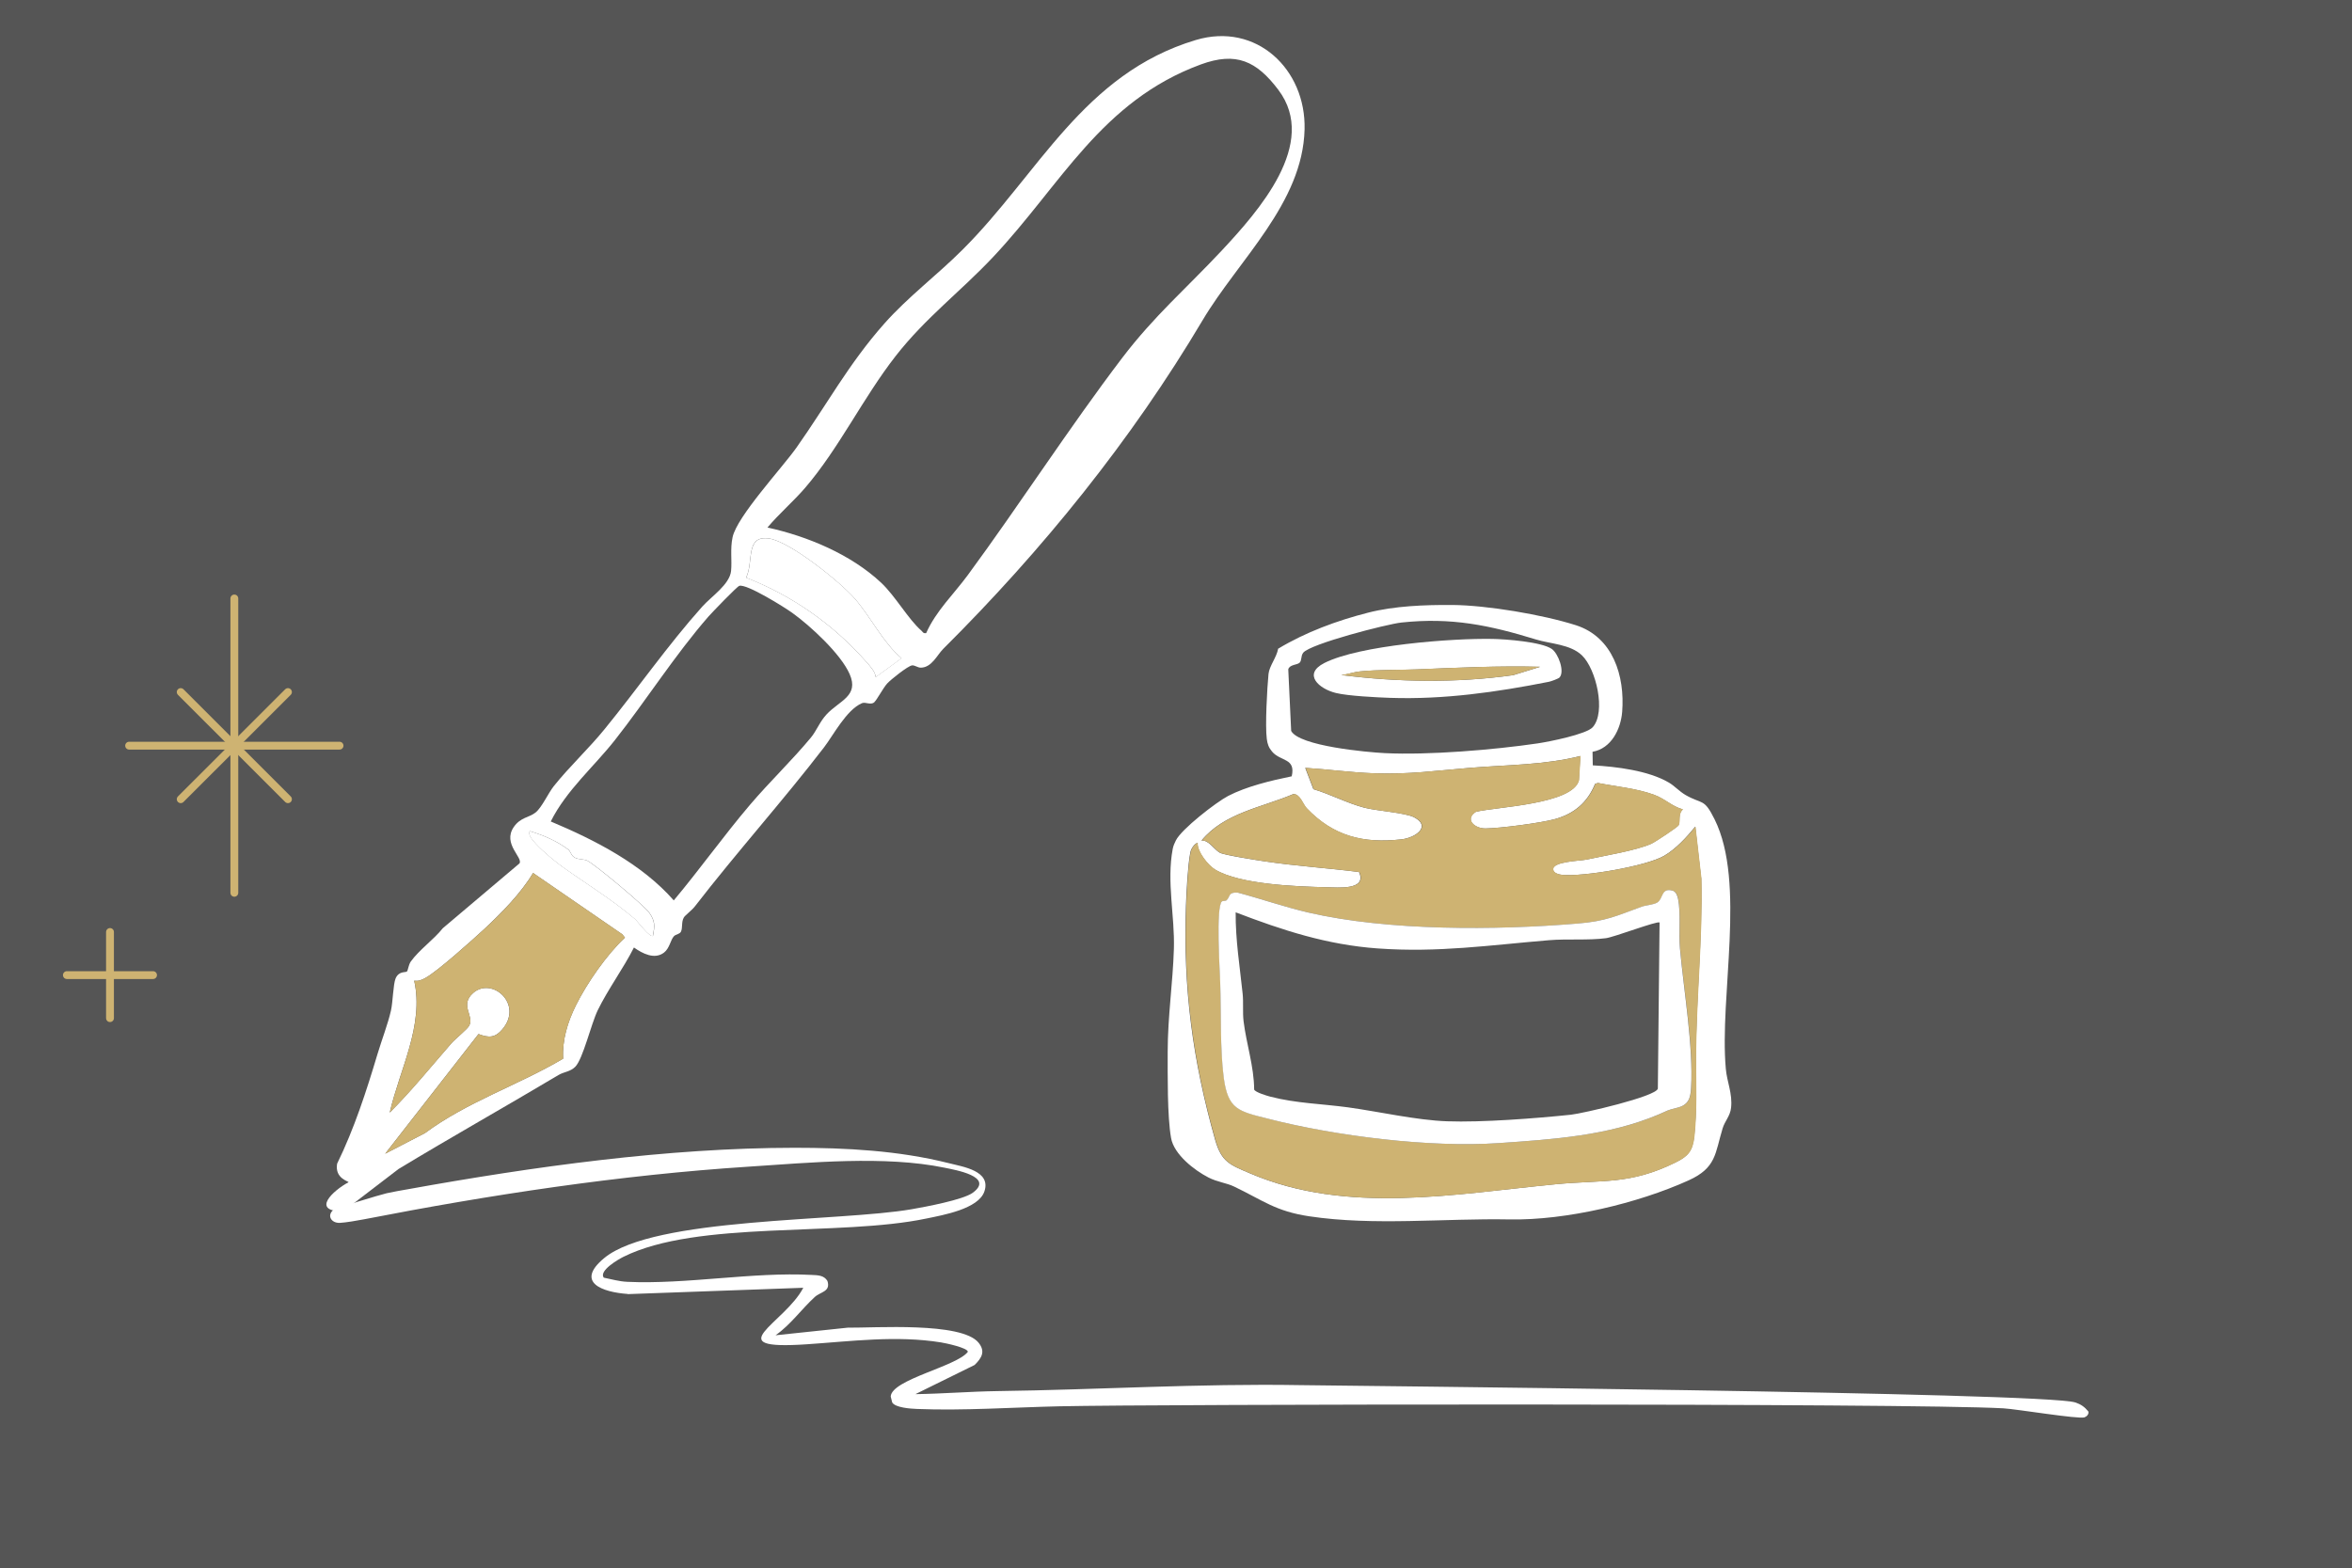
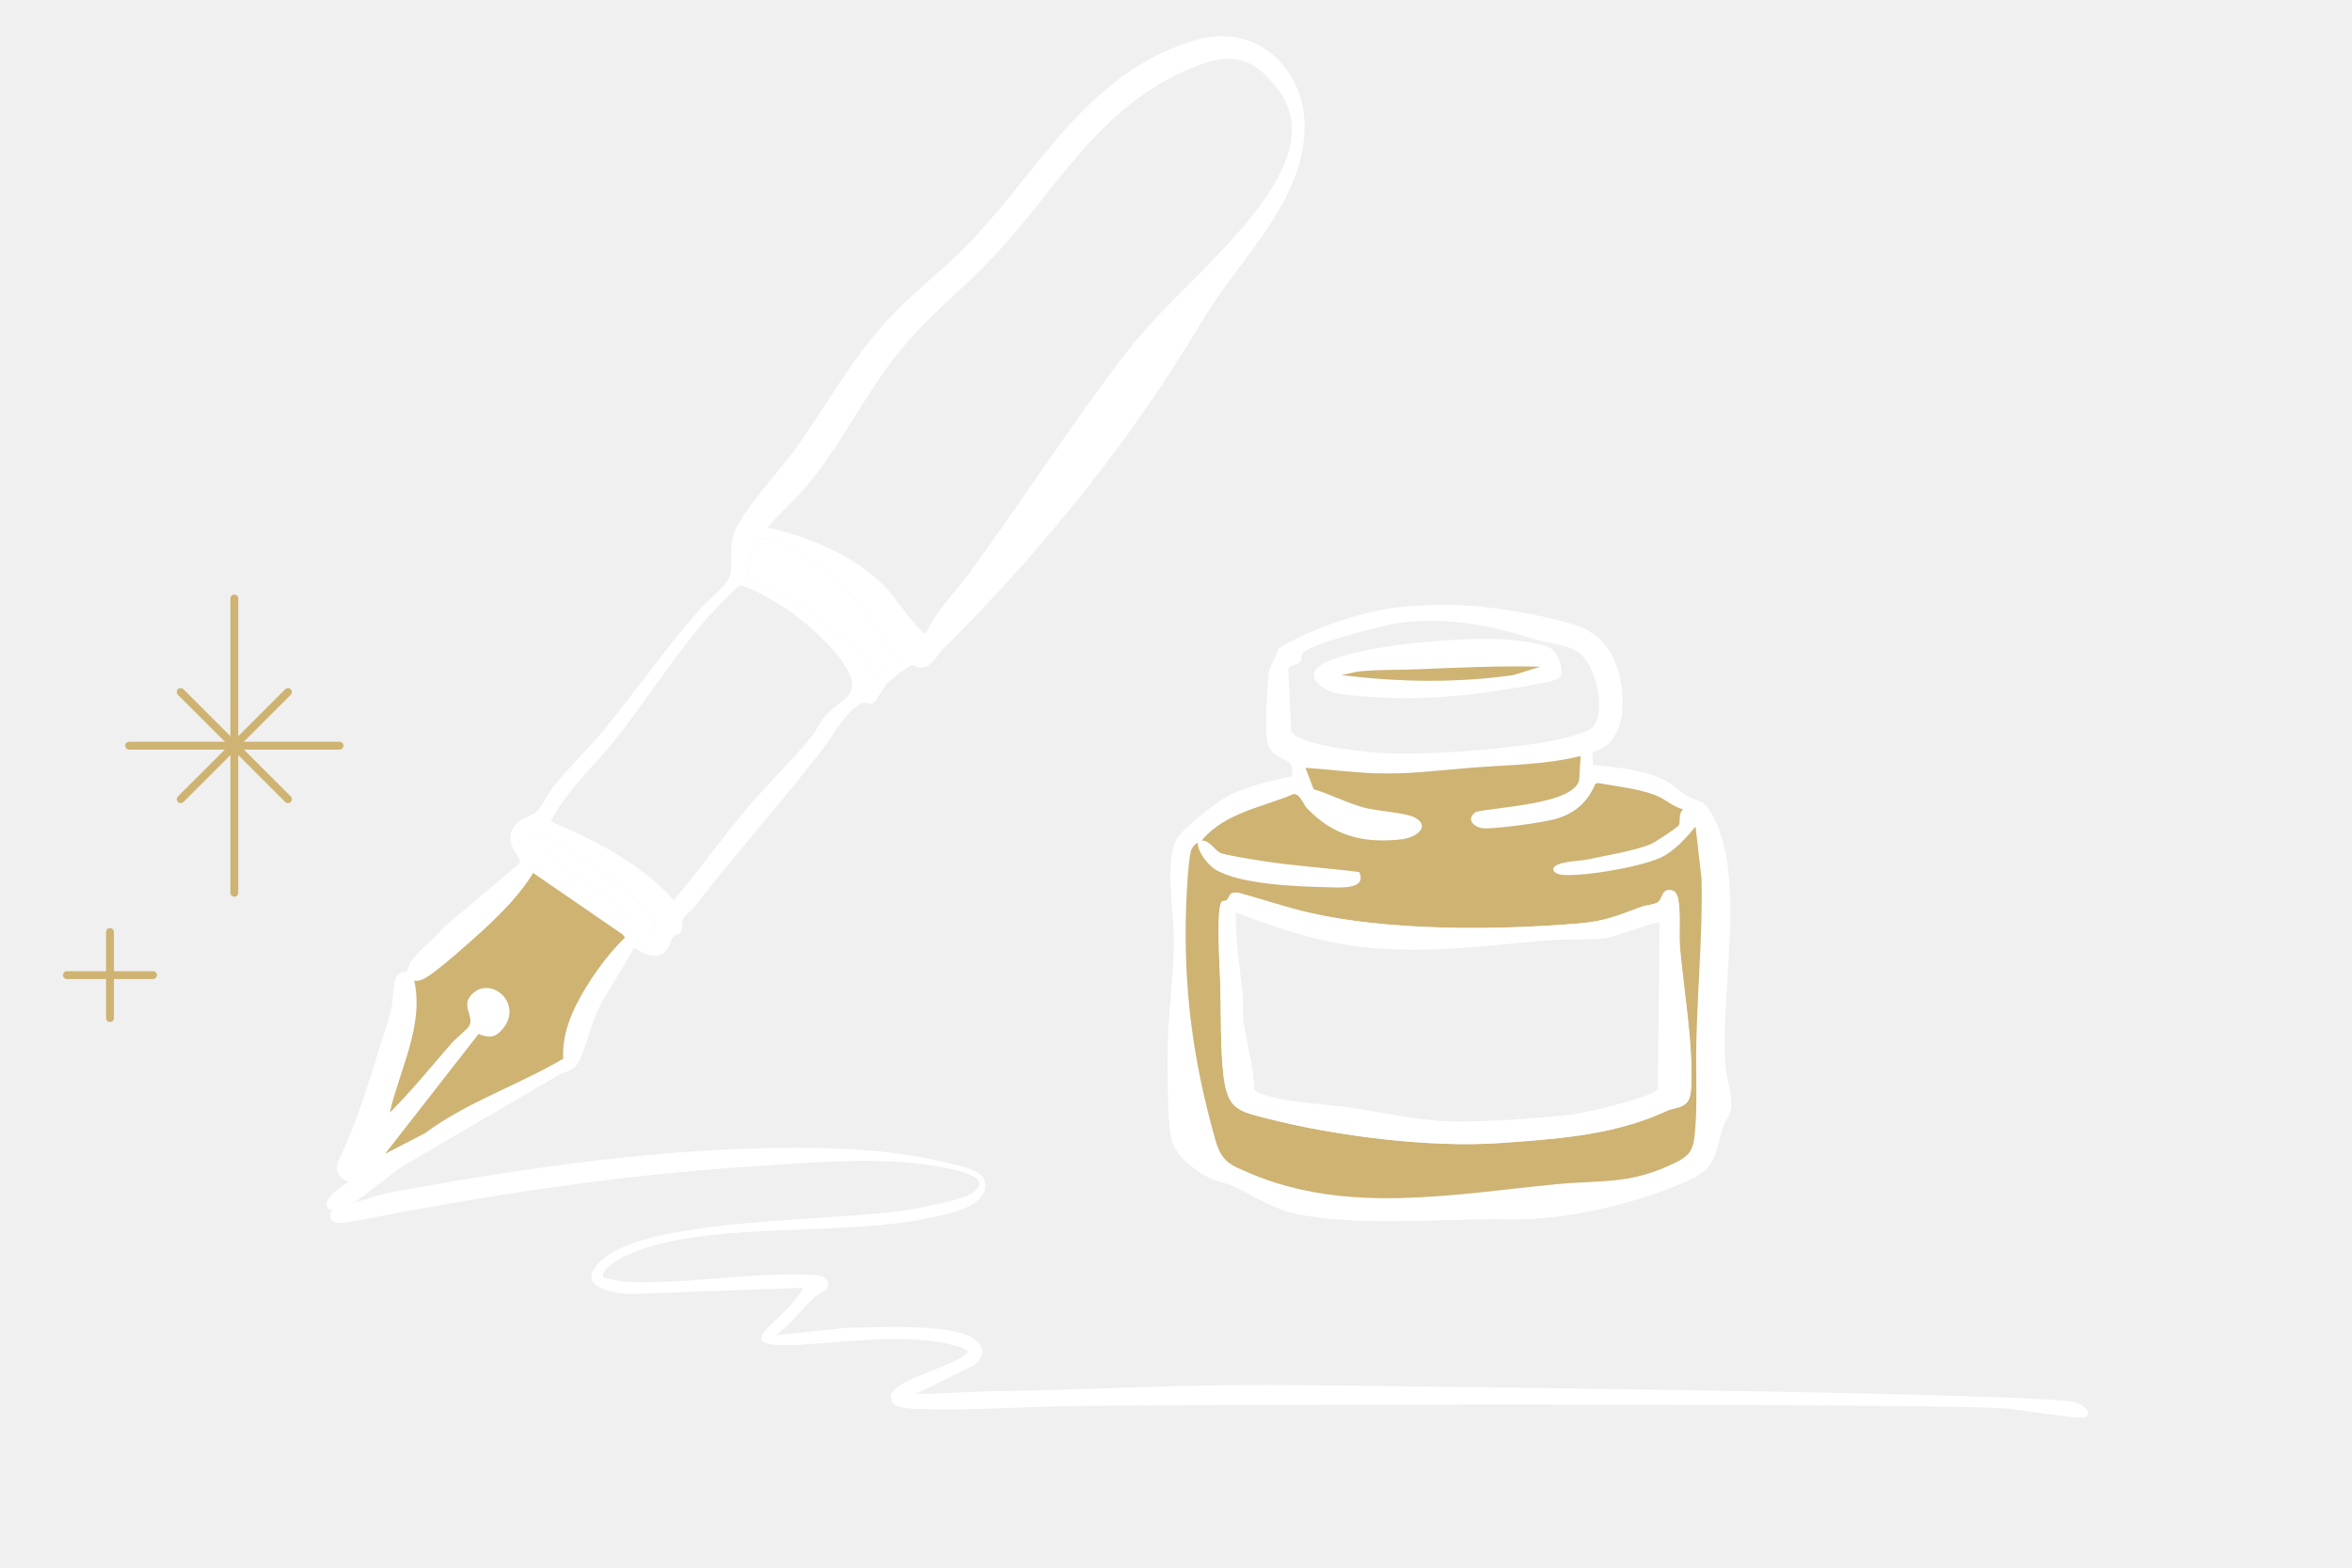
<svg xmlns="http://www.w3.org/2000/svg" id="_レイヤー_1" version="1.1" viewBox="0 0 300 200">
  <defs>
    <style>
      .st0 {
        fill: #ceb372;
      }

      .st1 {
        fill: none;
        stroke: #ceb372;
        stroke-linecap: round;
        stroke-linejoin: round;
      }

      .st2 {
        fill: #fff;
      }
- 
-       .st3 {
-         fill: #555;
-       }
    </style>
  </defs>
-   <rect class="st3" x="-36.97" y="-27.82" width="462.78" height="271.69" />
  <path class="st2" d="M80.07,165.08c-3.26-.23-6.76-1.48-2.99-4.59,6.35-5.23,30.01-4.62,39.2-6.22,1.73-.3,6.58-1.2,7.81-2.11,2.78-2.06-2.28-2.91-3.62-3.19-7.63-1.57-17.18-.64-25-.13-16.45,1.07-32.95,3.58-49.07,6.72-.75.15-2.37.42-3.05.45-1.15.04-1.65-.98-.84-1.64.28-.23,6.01-1.96,6.81-2.14.88-.2,1.81-.35,2.7-.51,15.95-2.88,33.11-5.28,49.33-5.29,6.57,0,13.26.35,19.66,1.96,1.8.46,5.44.97,4.55,3.61-.75,2.23-5.29,3.02-7.37,3.45-11.18,2.35-29.21.19-38.67,4.89-.62.31-3.17,1.77-2.51,2.66,1.01.2,1.93.48,2.99.53,7.54.35,16.02-1.28,23.52-.88.77.04,1.58.03,2.02.77.44,1.38-.88,1.37-1.62,2.05-1.71,1.57-3.06,3.52-5,4.88l9.2-.97c3.39.04,14.54-.76,16.7,1.92.9,1.12.4,1.95-.51,2.84l-7.55,3.72c3.5-.05,7-.34,10.5-.39,12.78-.17,25.77-.98,38.54-.76,4.21.07,94.96.92,98.91,2.21.73.24,1.18.57,1.66,1.15.09.34-.19.64-.49.75-.74.26-8.62-1.05-10.34-1.15-12.02-.68-108.33-.53-120.39-.26-5.87.13-12.31.58-18.18.34-.8-.03-2.78-.16-3.17-.83l-.19-.76c.13-2.18,8.45-3.84,9.84-5.7,0-.51-2.85-1.11-3.42-1.2-5.71-.92-11.47-.14-17.14.24-11.44.77-2.81-2.64-.43-7.21l-22.39.81v-.02Z" />
  <g>
    <path class="st2" d="M111.54,89.59c-.53.41-1.13-.08-1.6.12-1.98.85-3.64,4.08-4.83,5.63-5.24,6.82-11.11,13.35-16.49,20.31-.36.47-1.24,1.13-1.39,1.39-.35.6-.13,1.3-.37,1.81-.16.34-.67.34-.9.59-.45.49-.54,1.54-1.28,2.1-1.21.91-2.74.1-3.82-.66-1.36,2.69-3.31,5.32-4.62,8.01-.86,1.78-1.88,6.21-2.87,7.21-.64.64-1.43.63-2.12,1.04-6.79,4.05-13.65,7.9-20.42,12l-7.05,5.4c-4.21.02-1.27-2.68.67-3.71.08-.13-1.78-.45-1.45-2.37,2.19-4.48,3.73-9.24,5.16-14.02.53-1.77,1.32-3.8,1.71-5.53.24-1.05.28-3.35.59-4.09.43-.98,1.26-.71,1.45-.89.13-.12.19-.83.48-1.25,1.05-1.48,2.94-2.81,4.09-4.26l9.78-8.27c.48-.74-2.17-2.48-.75-4.61.86-1.29,2-1.23,2.81-1.89s1.6-2.46,2.32-3.36c2.02-2.53,4.43-4.75,6.47-7.26,4.22-5.17,8.01-10.66,12.48-15.66,1.15-1.28,3.49-2.81,3.66-4.54.13-1.35-.13-2.79.19-4.29.56-2.65,6.29-8.81,8.14-11.42,3.84-5.43,6.68-10.72,11.21-15.83,3.07-3.46,6.73-6.18,9.97-9.42,9.74-9.7,15.4-22.45,29.75-26.76,7.76-2.33,14.08,3.75,13.89,11.39-.23,9.43-8.43,16.65-13.01,24.36-9.1,15.33-20.44,29.34-33.08,41.92-.79.79-1.46,2.38-2.86,2.4-.41,0-.76-.33-1.12-.29-.52.06-2.72,1.81-3.17,2.31-.52.57-1.34,2.14-1.63,2.36v.03ZM118.13,80.78c1.25-2.84,3.53-4.98,5.32-7.42,6.65-9.05,12.93-18.81,19.68-27.69,4.08-5.37,8.26-8.95,12.69-13.69,4.68-5.02,12.4-13.67,7.24-20.51-2.78-3.69-5.39-4.9-9.89-3.25-12.72,4.68-17.81,15.34-26.5,24.57-4.14,4.4-8.61,7.74-12.42,12.62-4.17,5.34-7.22,11.77-11.55,16.82-1.45,1.69-3.35,3.33-4.81,5.07,5.1,1.11,10.65,3.43,14.5,7.04,1.83,1.72,3.48,4.69,5.14,6.12.19.17.21.37.6.31h0ZM115,83.98c-2.38-2-3.9-5.23-5.98-7.62-1.84-2.11-8.25-7.26-10.9-7.66-3.13-.47-1.95,2.98-2.96,4.99,5.86,2.28,11.07,5.93,15.25,10.65.5.56,1.21,1.3,1.29,2.04l3.29-2.41h.01ZM70.25,104.8c5.64,2.37,11.62,5.43,15.69,10.07,3.35-4,6.37-8.26,9.76-12.24,2.48-2.91,5.29-5.59,7.73-8.53.72-.87,1.11-1.99,1.97-2.93,1.64-1.79,4.22-2.35,2.97-5.18-1.13-2.57-5.01-6.15-7.31-7.8-1-.72-5.81-3.73-6.76-3.45-.29.08-3.47,3.39-3.93,3.91-4.23,4.84-7.95,10.7-11.94,15.77-2.72,3.45-6.18,6.38-8.18,10.38ZM83.29,119.38c.25-1.27.28-1.88-.46-2.93-.68-.96-6.88-6.13-7.91-6.65-.46-.24-1.29-.1-1.76-.5-.35-.29-.4-.72-.68-.93-1.5-1.11-3.11-1.79-4.88-2.34-.79.78,3.5,4.09,4.13,4.54,3.08,2.2,6.37,4.2,9.27,6.68.36.31,1.93,2.46,2.31,2.13h-.02ZM49.14,147.18l5.06-2.62c5.42-4.02,11.86-6.09,17.63-9.5-.14-2.37.58-4.69,1.62-6.79,1.41-2.84,3.95-6.5,6.26-8.65l-.33-.42-11.39-7.83c-1.5,2.54-4.04,5.12-6.22,7.15-1.49,1.38-5.99,5.42-7.51,6.24-.48.26-.87.44-1.43.35,1.28,5.72-1.87,11.35-3.12,16.83,2.75-2.75,5.27-5.86,7.84-8.81.54-.62,2.02-1.78,2.29-2.27.7-1.25-1.27-2.61.51-4.18,2.4-2.11,6.45,1.42,3.72,4.64-.92,1.08-1.71,1.1-3.04.6l-11.9,15.26h.01Z" />
    <path class="st0" d="M49.14,147.18l11.9-15.26c1.33.51,2.12.49,3.04-.6,2.73-3.22-1.31-6.75-3.72-4.64-1.78,1.56.19,2.93-.51,4.18-.27.49-1.75,1.64-2.29,2.27-2.57,2.96-5.09,6.06-7.84,8.81,1.25-5.48,4.4-11.11,3.12-16.83.56.09.95-.09,1.43-.35,1.52-.83,6.03-4.87,7.51-6.24,2.19-2.02,4.73-4.61,6.22-7.15l11.39,7.83.33.42c-2.31,2.15-4.86,5.81-6.26,8.65-1.04,2.1-1.77,4.42-1.62,6.79-5.78,3.41-12.22,5.49-17.63,9.5l-5.06,2.62h0Z" />
    <path class="st2" d="M115,83.98l-3.29,2.41c-.08-.74-.79-1.48-1.29-2.04-4.18-4.72-9.39-8.37-15.25-10.65,1.01-2.01-.17-5.46,2.96-4.99,2.65.4,9.06,5.54,10.9,7.66,2.08,2.39,3.59,5.62,5.98,7.62h-.01Z" />
    <path class="st2" d="M83.29,119.38c-.38.33-1.94-1.82-2.31-2.13-2.9-2.48-6.19-4.48-9.27-6.68-.63-.45-4.91-3.76-4.13-4.54,1.77.55,3.39,1.23,4.88,2.34.29.21.34.64.68.93.48.4,1.3.27,1.76.5,1.03.52,7.23,5.69,7.91,6.65.74,1.05.71,1.66.46,2.93h.02Z" />
  </g>
  <g>
    <path class="st2" d="M203.13,95.91l.03,1.73c3,.16,7.12.67,9.71,2.2.72.42,1.31,1.11,2.15,1.6,2.15,1.22,2.32.35,3.68,3.09,4.03,8.12.59,22.55,1.43,31.83.15,1.69.87,3.15.67,4.97-.11,1.05-.8,1.69-1.08,2.63-.97,3.18-.78,5.02-4.34,6.63-6.48,2.93-15.62,5.11-22.81,4.98-8.34-.16-17.34.84-25.58-.4-4.3-.64-5.93-2.05-9.57-3.79-.98-.47-2.16-.58-3.28-1.16-1.81-.93-4.4-2.94-4.77-5.04-.49-2.78-.43-8.04-.43-11.03,0-4.39.66-8.81.79-13.09.13-4.18-.94-8.58-.15-12.75.08-.41.22-.72.4-1.08.69-1.44,5.15-4.89,6.66-5.68,2.36-1.23,5.52-1.98,8.12-2.51.54-2.37-1.42-1.86-2.51-3.16-.43-.51-.59-.97-.67-1.62-.22-1.65.04-6.48.22-8.28.11-1.03,1.03-2.1,1.23-3.22,3.5-2.11,7.51-3.59,11.48-4.6,3.36-.86,7.21-1,10.71-.98,4.43.03,11.54,1.23,15.78,2.58,4.74,1.52,6.27,6.48,5.91,11.06-.18,2.21-1.39,4.67-3.78,5.09h0ZM203.15,92.78c1.73-1.94.44-7.44-1.37-9.17-1.49-1.43-4.02-1.46-5.87-2.03-5.93-1.82-10.77-2.84-17.16-2.16-1.85.2-11.67,2.73-12.53,3.86-.32.42-.15.98-.46,1.27s-1.27.22-1.44.84l.37,7.86c1.03,1.94,9.73,2.72,11.92,2.83,5.55.28,13.97-.42,19.52-1.24,1.43-.21,6.22-1.16,7.03-2.07h0ZM201.61,96.44c-4.63,1.17-9.4,1.13-14.14,1.52-4.36.36-7.74.86-12.29.69-2.9-.1-5.8-.51-8.7-.69l1.04,2.72c2.17.65,4.29,1.78,6.48,2.36,1.56.41,5.24.64,6.37,1.23,2.21,1.15.21,2.6-1.62,2.81-4.85.55-8.69-.4-12.09-3.97-.48-.5-.83-1.8-1.69-1.81-4.03,1.72-8.81,2.39-11.73,5.94.91-.11,1.59,1.11,2.33,1.54.53.31,4.73.96,5.75,1.11,3.97.6,8.04.85,12.02,1.36,1.06,2.35-2.69,1.97-4.18,1.94-3.77-.09-10.98-.35-14.16-2.24-.92-.54-2.33-2.3-2.26-3.44-.44.19-.81.75-.91,1.22-.32,1.6-.5,5.02-.56,6.75-.38,10.61.85,19.78,3.71,29.9.82,2.89,1.9,3.22,4.47,4.32,12.36,5.28,26.12,2.62,38.97,1.38,6.07-.58,9.46.08,15.27-2.77,1.61-.79,2.2-1.46,2.41-3.34.35-3.23.21-6.56.21-9.74,0-7.72.87-15.4.68-23.15l-.76-6.62c-1.09,1.33-2.46,2.84-3.96,3.71-2.31,1.35-10.37,2.71-13.04,2.44-.39-.04-1.04-.2-1.13-.63-.22-1.09,3.44-1.14,4.27-1.32,2.28-.5,6.29-1.14,8.25-2.02.46-.21,3.34-2.11,3.47-2.35.28-.53-.11-1.45.55-2.03-1.43-.4-2.26-1.36-3.71-1.88-2.26-.81-4.78-1.03-7.12-1.49l-.36.11c-.97,2.36-2.62,3.79-5.1,4.49-1.77.5-7.02,1.18-8.87,1.2-1.43.02-2.72-1.18-1.24-2.12,2.63-.64,12.36-.95,13.14-4.03l.19-3.1h.04Z" />
    <path class="st0" d="M201.61,96.44l-.19,3.1c-.78,3.08-10.51,3.39-13.14,4.03-1.48.94-.19,2.14,1.24,2.12,1.85-.02,7.1-.71,8.87-1.2,2.48-.7,4.13-2.13,5.1-4.49l.36-.11c2.34.46,4.86.67,7.12,1.49,1.45.52,2.27,1.49,3.71,1.88-.66.58-.28,1.5-.55,2.03-.13.24-3,2.15-3.47,2.35-1.96.88-5.97,1.52-8.25,2.02-.83.18-4.49.24-4.27,1.32.09.43.74.59,1.13.63,2.67.26,10.73-1.09,13.04-2.44,1.5-.88,2.87-2.38,3.96-3.71l.76,6.62c.19,7.75-.68,15.43-.68,23.15,0,3.18.14,6.51-.21,9.74-.21,1.88-.79,2.54-2.41,3.34-5.81,2.86-9.2,2.19-15.27,2.77-12.85,1.24-26.61,3.9-38.97-1.38-2.58-1.1-3.66-1.43-4.47-4.32-2.86-10.12-4.09-19.29-3.71-29.9.06-1.73.24-5.16.56-6.75.09-.47.47-1.03.91-1.22-.07,1.14,1.34,2.89,2.26,3.44,3.18,1.89,10.38,2.16,14.16,2.24,1.49.03,5.24.41,4.18-1.94-3.98-.51-8.05-.76-12.02-1.36-1.02-.16-5.22-.81-5.75-1.11-.74-.43-1.42-1.65-2.33-1.54,2.92-3.55,7.7-4.22,11.73-5.94.86,0,1.21,1.31,1.69,1.81,3.41,3.57,7.24,4.52,12.09,3.97,1.83-.21,3.82-1.66,1.62-2.81-1.14-.59-4.81-.81-6.37-1.23-2.19-.58-4.31-1.71-6.48-2.36l-1.04-2.72c2.89.18,5.8.58,8.7.69,4.55.16,7.92-.34,12.29-.69,4.74-.39,9.51-.35,14.14-1.52h-.04ZM155.87,115c-.78.75-.26,8.8-.21,10.39.11,3.69-.02,8.5.44,12.04.54,4.16,1.92,4.33,5.73,5.31,8.57,2.19,20.56,3.7,29.39,3.09,6.9-.48,13.91-.93,20.34-3.64,1.28-.54.91-.5,2.42-.88,1.41-.35,1.66-1.21,1.74-2.53.3-5.28-.94-12.43-1.42-17.79-.17-1.94.11-4.45-.23-6.27-.07-.39-.28-.97-.69-1.09-1.5-.43-1.2,1.03-1.96,1.5-.49.31-1.41.33-2.02.55-3.17,1.16-4.59,1.84-8.13,2.14-10.45.87-24.19.96-34.36-1.4-3.03-.7-6.04-1.75-9.04-2.55-1.23-.05-.9.49-1.4.98-.12.12-.48.05-.58.15h-.02Z" />
    <path class="st2" d="M155.87,115c.1-.1.46-.04.58-.15.51-.49.17-1.03,1.4-.98,3.01.8,6.02,1.85,9.04,2.55,10.17,2.36,23.91,2.27,34.36,1.4,3.55-.29,4.96-.98,8.13-2.14.61-.22,1.52-.24,2.02-.55.76-.47.46-1.93,1.96-1.5.42.12.62.7.69,1.09.35,1.82.06,4.33.23,6.27.48,5.36,1.72,12.51,1.42,17.79-.07,1.32-.33,2.18-1.74,2.53-1.51.38-1.14.34-2.42.88-6.43,2.71-13.44,3.16-20.34,3.64-8.83.61-20.82-.9-29.39-3.09-3.82-.97-5.19-1.15-5.73-5.31-.46-3.54-.32-8.35-.44-12.04-.05-1.58-.57-9.63.21-10.39h.02ZM211.68,117.69c-.28-.24-5.77,1.86-6.84,2-2.3.3-4.93.06-7.28.26-7.58.63-14.1,1.6-21.81,1.05-6.47-.46-12.14-2.31-18.14-4.61-.03,3.49.53,6.93.89,10.38.12,1.16-.02,2.36.12,3.52.36,2.91,1.33,5.76,1.35,8.71.13.35,1.64.8,2.07.91,3.27.85,6.6.91,9.89,1.36,3.98.55,8.71,1.64,12.65,1.78,4.41.16,11.34-.37,15.81-.84,1.47-.16,10.87-2.32,11.07-3.33l.22-21.2h0Z" />
    <path class="st2" d="M198.92,86.43c-.15.16-1.09.5-1.36.55-6.65,1.32-13.4,2.28-20.22,2.05-1.74-.06-5.38-.24-6.94-.62-2.15-.52-4.28-2.39-1.49-3.82,4.47-2.28,16.36-3.18,21.48-3.08,1.68.03,6.25.38,7.54,1.28.84.59,1.68,2.89.99,3.64h0ZM196.42,85.07c-5.23-.14-10.46.11-15.7.33-2.4.1-4.82.02-7.26.26-.76.07-1.6.39-2.38.46,7.19.91,14.67,1.03,21.92.02l3.42-1.06h0Z" />
    <path class="st0" d="M196.42,85.07l-3.42,1.06c-7.25,1.02-14.73.9-21.92-.02.77-.08,1.62-.39,2.38-.46,2.44-.24,4.87-.16,7.26-.26,5.24-.21,10.47-.47,15.7-.33h0Z" />
  </g>
  <g>
    <line class="st1" x1="16.47" y1="95.13" x2="43.31" y2="95.13" />
    <line class="st1" x1="29.89" y1="76.35" x2="29.89" y2="113.9" />
    <line class="st1" x1="23.05" y1="88.29" x2="36.73" y2="101.96" />
    <line class="st1" x1="23.05" y1="101.96" x2="36.73" y2="88.29" />
  </g>
  <g>
    <line class="st1" x1="8.53" y1="124.4" x2="19.52" y2="124.4" />
    <line class="st1" x1="14.03" y1="118.9" x2="14.03" y2="129.89" />
  </g>
</svg>
